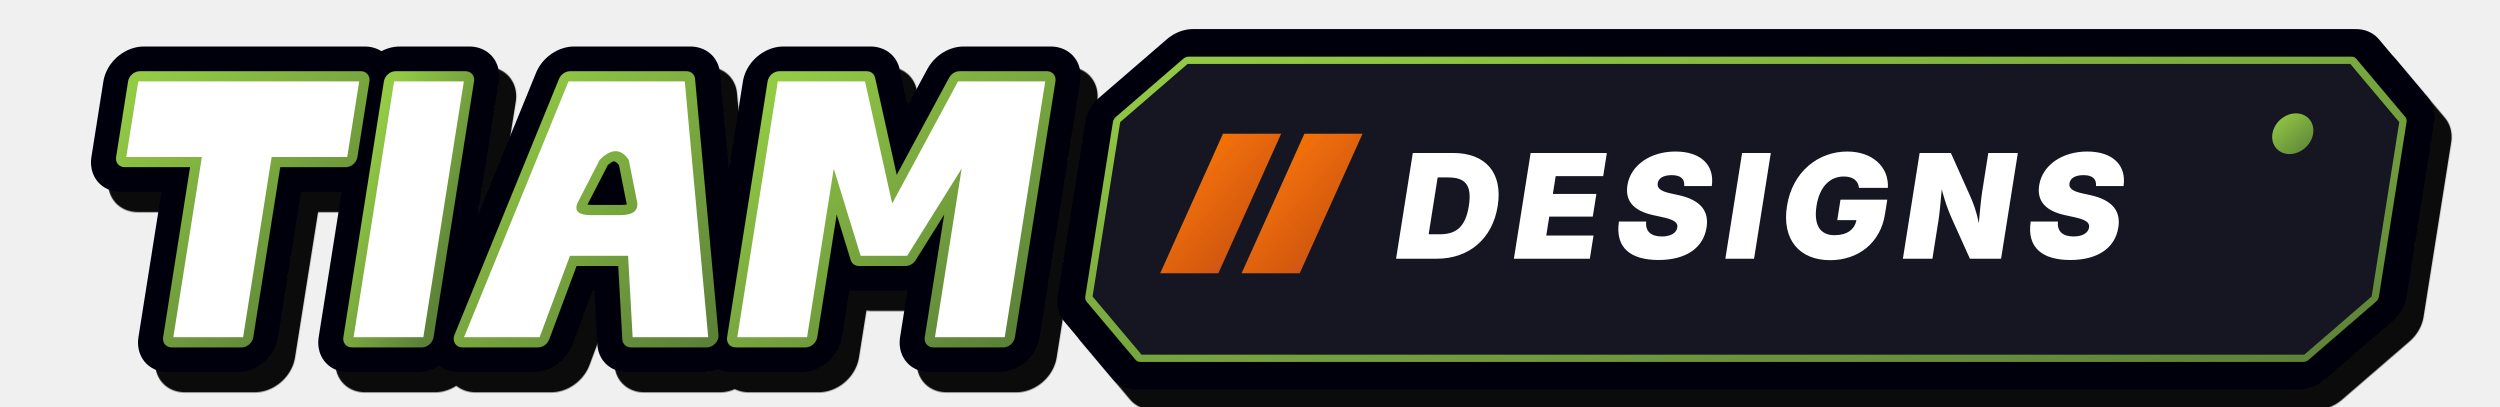
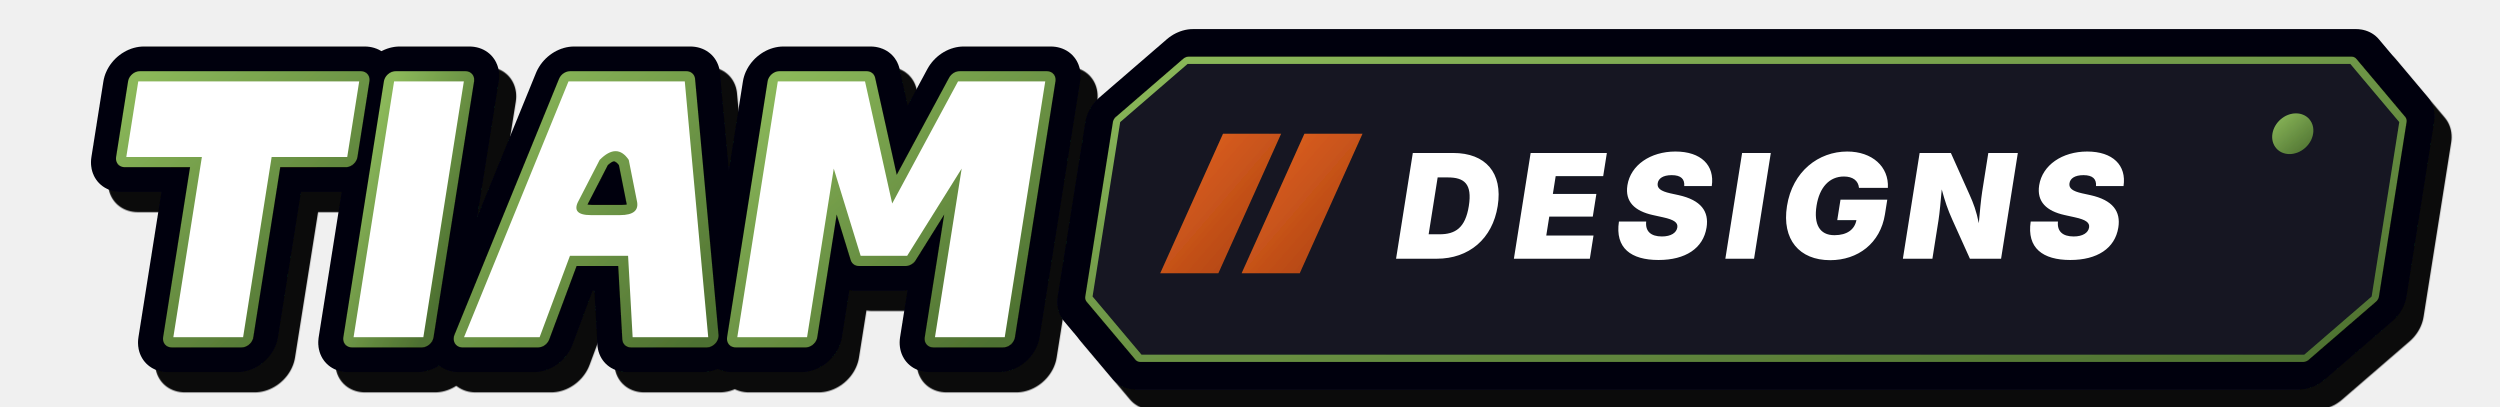
<svg xmlns="http://www.w3.org/2000/svg" viewBox="0 0 430 70" fill="none" role="img" aria-label="TIAM DESIGNS Logo">
  <defs>
    <filter id="td-logo-shadow" x="-20%" y="-20%" width="140%" height="140%">
      <feDropShadow dx="3.5" dy="3.5" stdDeviation="0" flood-color="#000000" flood-opacity="0.95" />
    </filter>
    <linearGradient id="td-accent-grad" x1="0%" y1="0%" x2="100%" y2="100%">
-       <stop offset="0%" stop-color="#94cb45" />
-       <stop offset="100%" stop-color="#5c8238" />
+       <stop offset="0%" stop-color="#8bb85a" />
+       <stop offset="100%" stop-color="#4d7030" />
    </linearGradient>
    <linearGradient id="td-orange-grad" x1="0%" y1="0%" x2="100%" y2="100%">
-       <stop offset="0%" stop-color="#ff7a00" />
-       <stop offset="100%" stop-color="#c44d18" />
+       <stop offset="0%" stop-color="#e0621f" />
+       <stop offset="100%" stop-color="#ad4314" />
    </linearGradient>
  </defs>
  <g transform="skewX(-9) translate(14, 4)" filter="url(#td-logo-shadow)">
    <g stroke="#050608" stroke-width="12" stroke-linejoin="round" stroke-miterlimit="2" fill="#050608">
      <path d="M 12 10 L 50 10 L 50 23 L 37 23 L 37 54 L 25 54 L 25 23 L 12 23 Z" />
      <path d="M 56 10 L 68 10 L 68 54 L 56 54 Z" />
      <path d="M 75 54 L 86 10 L 106 10 L 117 54 L 104 54 L 101 40 L 91 40 L 88 54 Z M 93.5 33 L 98.5 33 Q 102 33 101 30.5 L 98.5 23.5 Q 96 20.5 93.5 23.5 L 91 30.5 Q 90 33 93.5 33 Z" />
      <path d="M 122 54 L 122 10 L 137 10 L 145 31 L 153 10 L 168 10 L 168 54 L 156 54 L 156 25 L 149 40 L 141 40 L 134 25 L 134 54 Z" />
      <path d="M 192 7 L 392 7 L 402 17 L 402 47 L 392 57 L 192 57 L 182 47 L 182 17 Z" />
    </g>
    <g stroke="url(#td-accent-grad)" stroke-width="3.5" stroke-linejoin="round" stroke-miterlimit="2" fill="none">
      <path d="M 12 10 L 50 10 L 50 23 L 37 23 L 37 54 L 25 54 L 25 23 L 12 23 Z" />
      <path d="M 56 10 L 68 10 L 68 54 L 56 54 Z" />
      <path d="M 75 54 L 86 10 L 106 10 L 117 54 L 104 54 L 101 40 L 91 40 L 88 54 Z M 93.5 33 L 98.5 33 Q 102 33 101 30.5 L 98.5 23.5 Q 96 20.5 93.5 23.5 L 91 30.5 Q 90 33 93.5 33 Z" />
      <path d="M 122 54 L 122 10 L 137 10 L 145 31 L 153 10 L 168 10 L 168 54 L 156 54 L 156 25 L 149 40 L 141 40 L 134 25 L 134 54 Z" />
      <path d="M 192 7 L 392 7 L 402 17 L 402 47 L 392 57 L 192 57 L 182 47 L 182 17 Z" stroke-width="2.5" />
    </g>
    <path d="M 12 10 L 50 10 L 50 23 L 37 23 L 37 54 L 25 54 L 25 23 L 12 23 Z" fill="#ffffff" />
    <path d="M 56 10 L 68 10 L 68 54 L 56 54 Z" fill="#ffffff" />
    <path d="M 75 54 L 86 10 L 106 10 L 117 54 L 104 54 L 101 40 L 91 40 L 88 54 Z M 93.5 33 L 98.5 33 Q 102 33 101 30.5 L 98.5 23.5 Q 96 20.5 93.5 23.5 L 91 30.5 Q 90 33 93.5 33 Z" fill="#ffffff" fill-rule="evenodd" />
    <path d="M 122 54 L 122 10 L 137 10 L 145 31 L 153 10 L 168 10 L 168 54 L 156 54 L 156 25 L 149 40 L 141 40 L 134 25 L 134 54 Z" fill="#ffffff" />
    <path d="M 192 7 L 392 7 L 402 17 L 402 47 L 392 57 L 192 57 L 182 47 L 182 17 Z" fill="#141822" />
    <g fill="url(#td-orange-grad)">
      <polygon points="200,19 210,19 203,43 193,43" />
      <polygon points="214,19 224,19 217,43 207,43" />
    </g>
    <text x="232" y="40.5" font-family="'Inter', -apple-system, sans-serif" font-weight="900" font-size="25" letter-spacing="2.2" fill="#ffffff" text-anchor="start">DESIGNS</text>
    <circle cx="384" cy="19" r="3.5" fill="url(#td-accent-grad)" />
  </g>
</svg>
